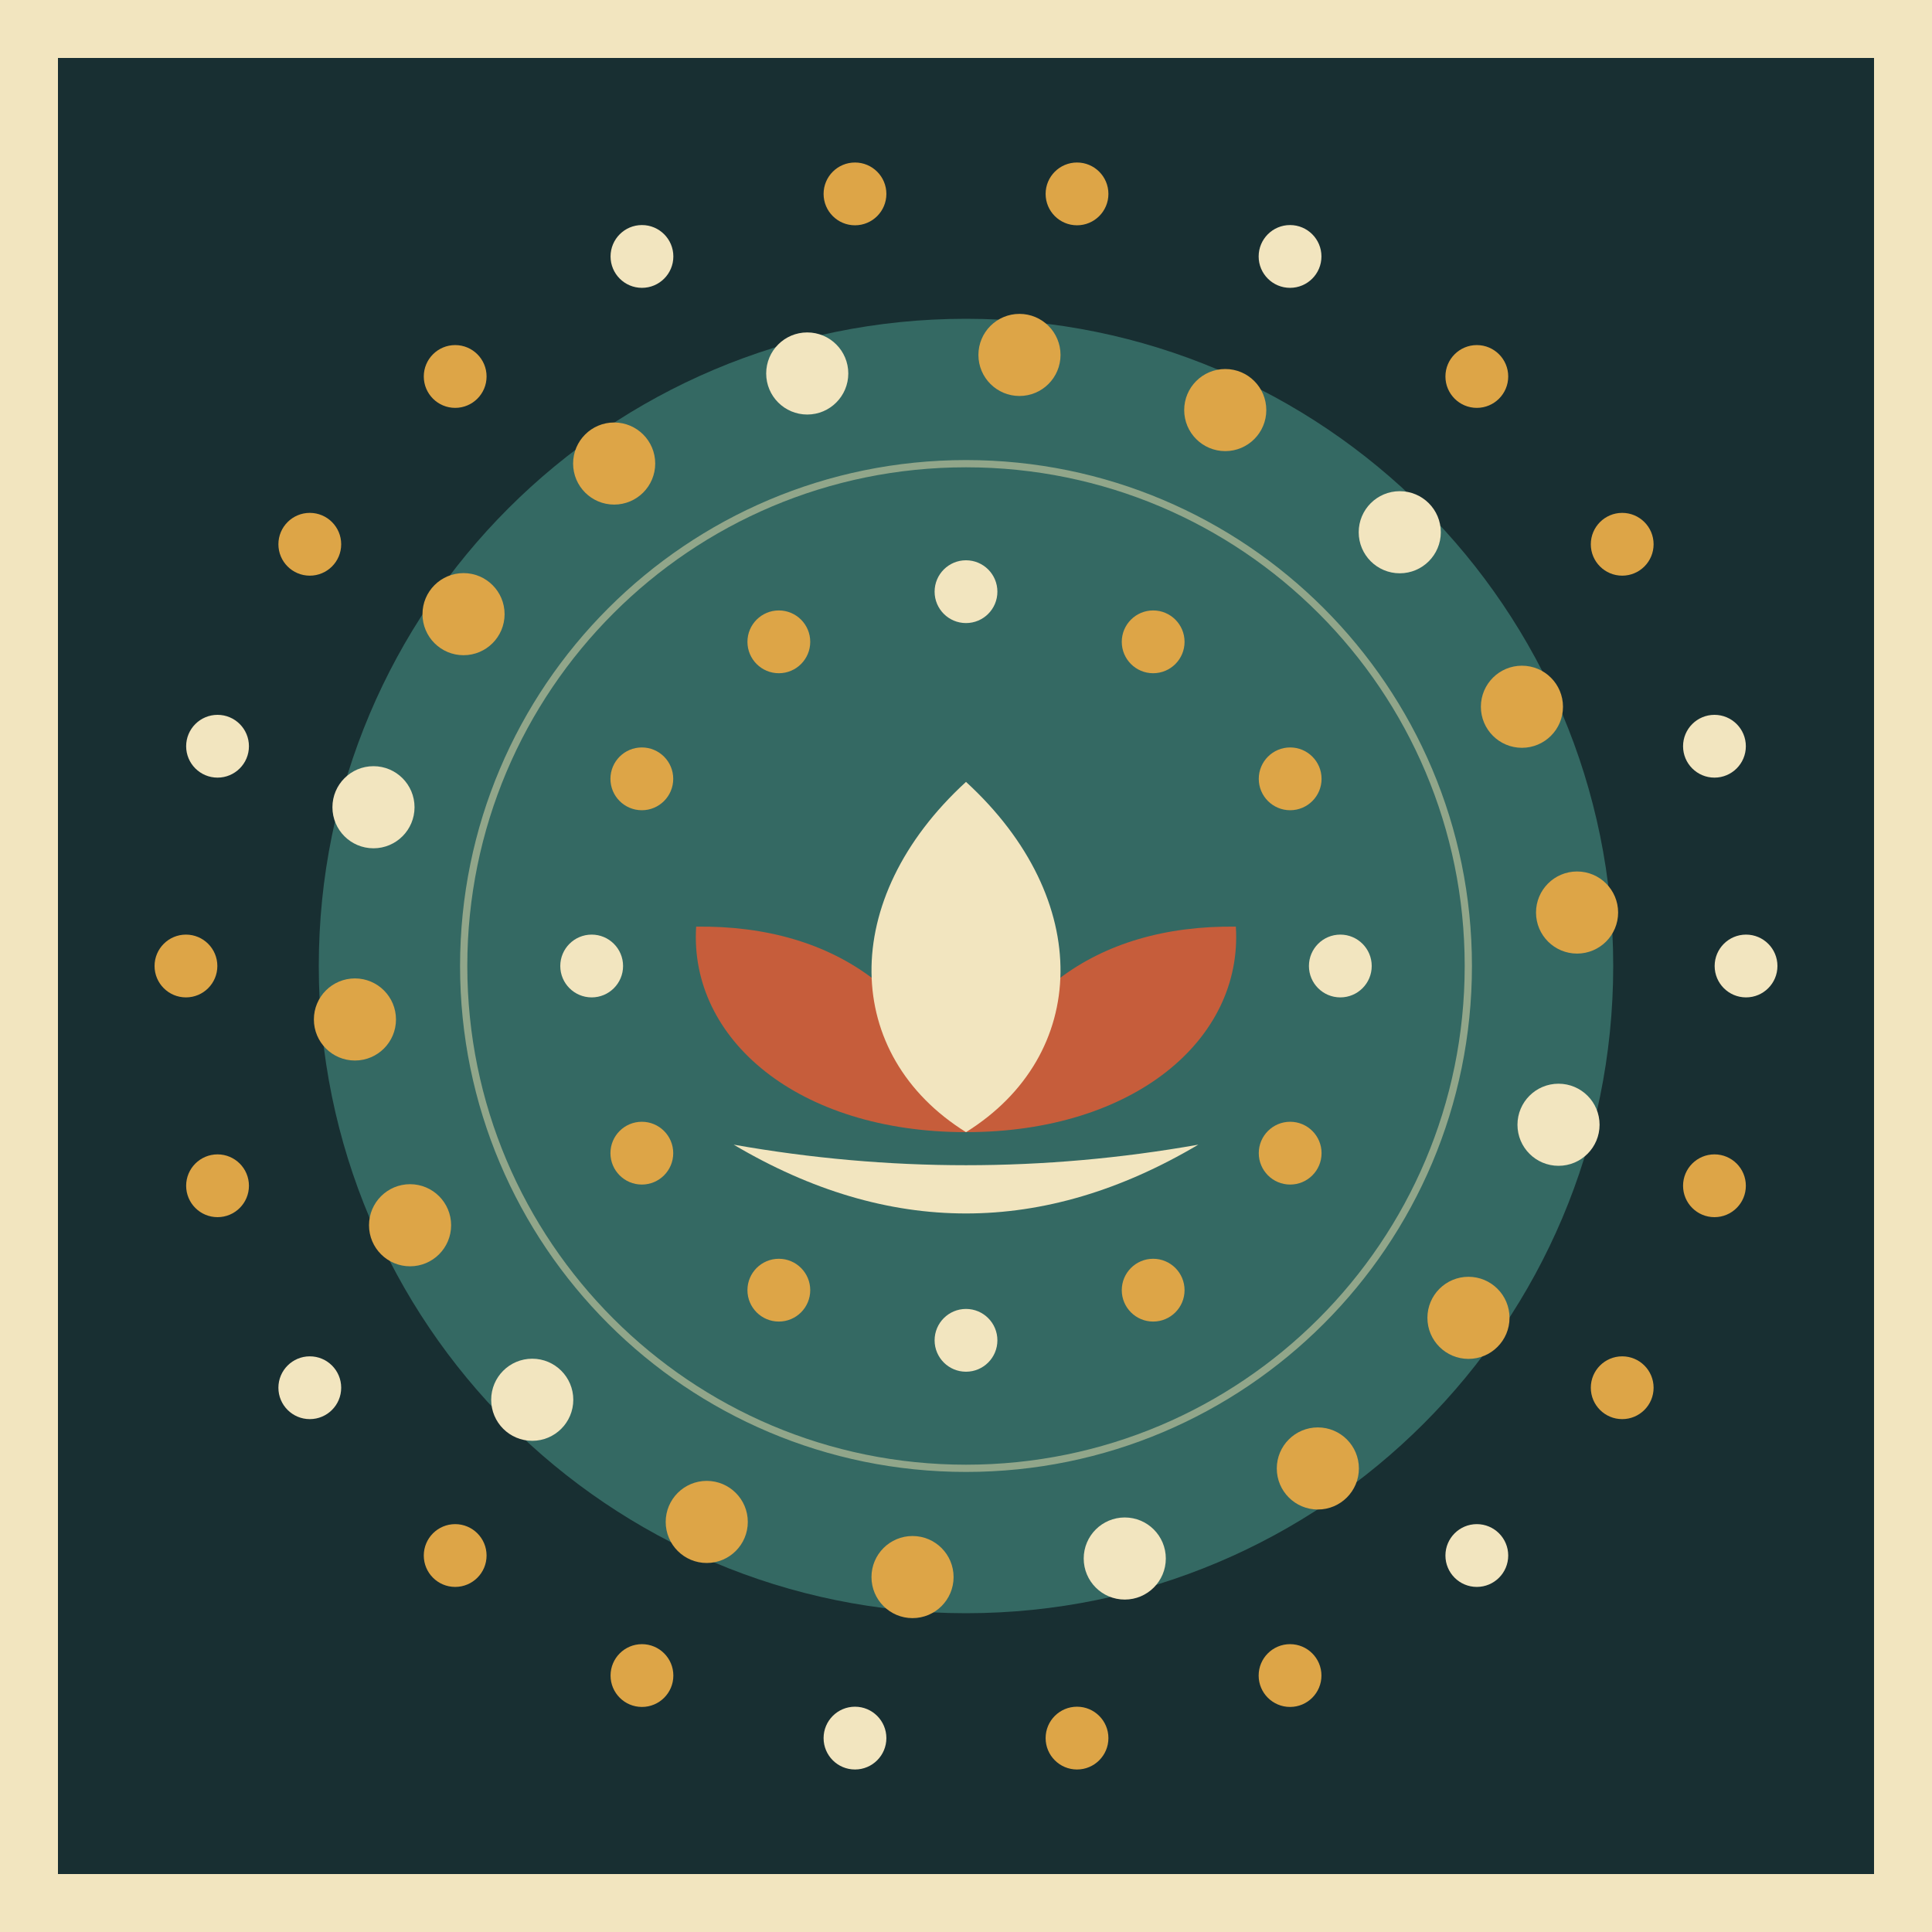
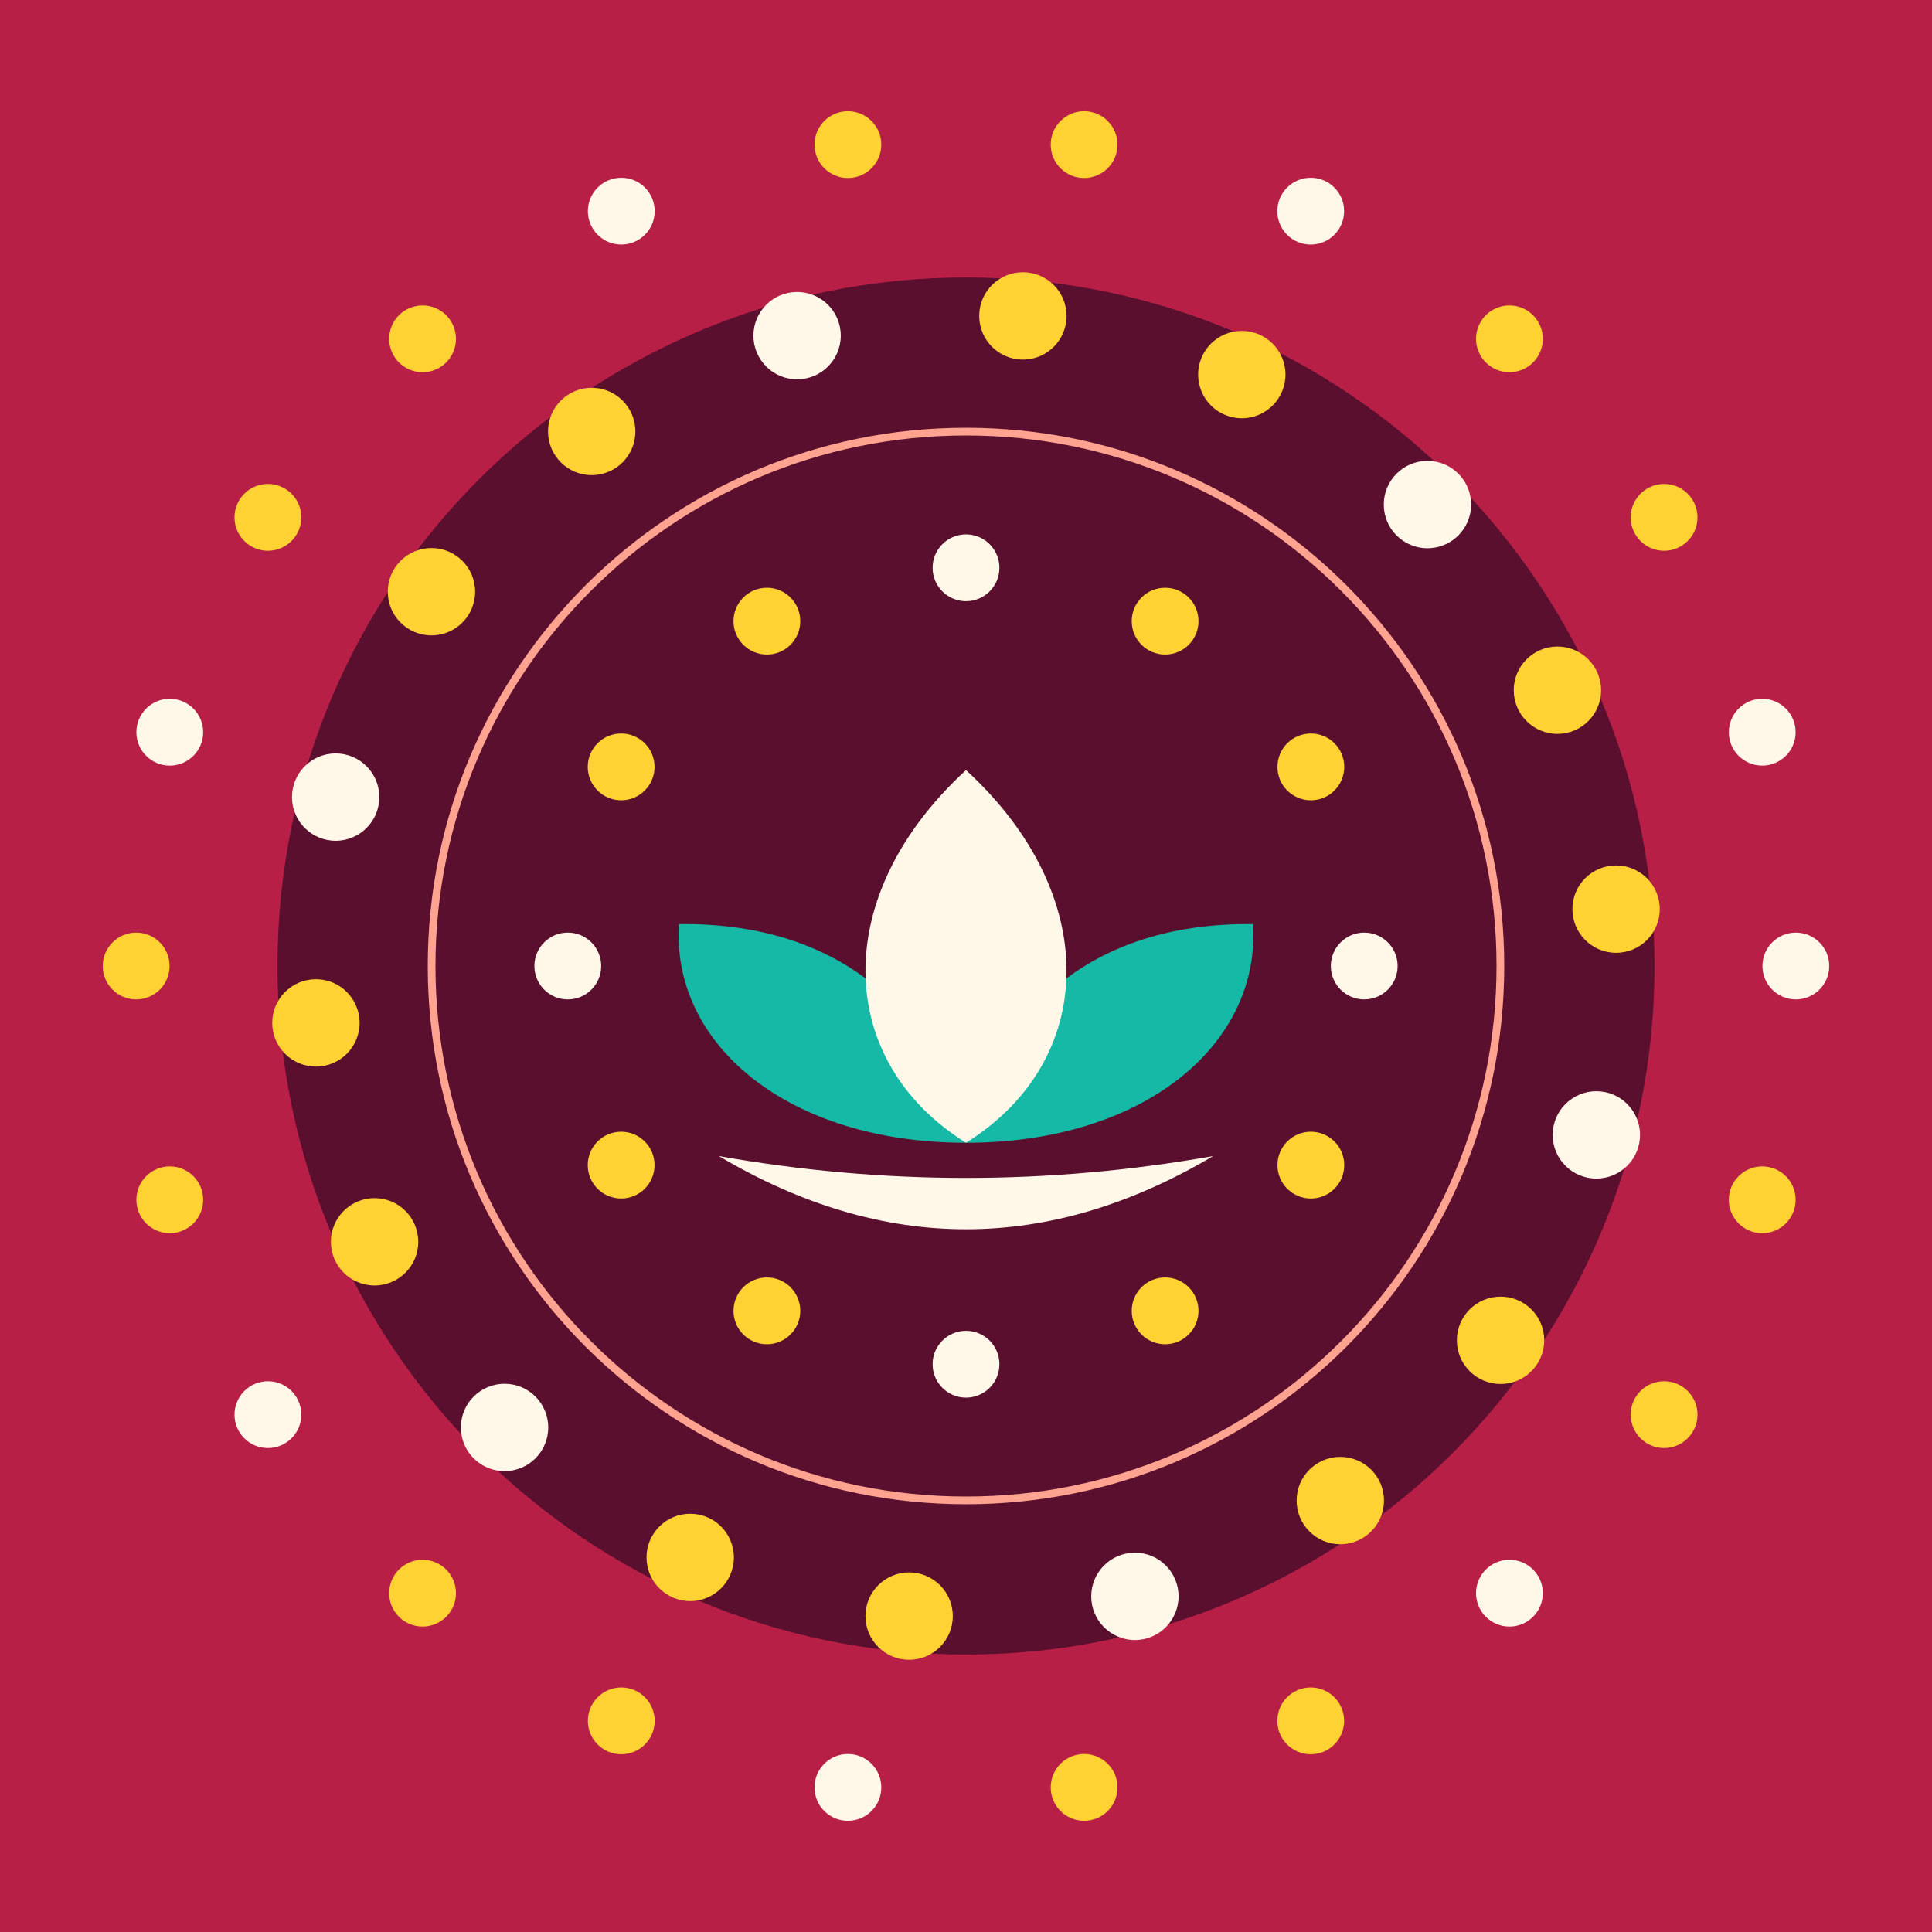
- <svg xmlns="http://www.w3.org/2000/svg" width="800" height="800" viewBox="0 0 800 800" role="img" aria-labelledby="title-mahasamaya desc-mahasamaya">
+ <svg xmlns="http://www.w3.org/2000/svg" width="800" height="800" viewBox="24 24 752 752" role="img" aria-labelledby="title-mahasamaya desc-mahasamaya">
  <defs>
    <clipPath id="crop-mahasamaya">
      <rect x="24" y="24" width="752" height="752" />
    </clipPath>
  </defs>
-   <rect x="0" y="0" width="800" height="800" rx="0" fill="#F2E5BF" />
+   <rect x="0" y="0" width="800" height="800" rx="0" fill="#B81F47" />
  <g clip-path="url(#crop-mahasamaya)">
-     <rect x="24" y="24" width="752" height="752" rx="0" fill="#182F32" />
-     <circle cx="400" cy="400" r="268" fill="#346963" />
-     <circle cx="400" cy="400" r="208" fill="none" stroke="#91A68A" stroke-width="3" />
-     <circle cx="555.0" cy="400.0" r="13" fill="#F2E5BF" />
-     <circle cx="534.23" cy="477.5" r="13" fill="#DDA547" />
-     <circle cx="477.5" cy="534.23" r="13" fill="#DDA547" />
-     <circle cx="400.0" cy="555.0" r="13" fill="#F2E5BF" />
-     <circle cx="322.5" cy="534.23" r="13" fill="#DDA547" />
-     <circle cx="265.77" cy="477.5" r="13" fill="#DDA547" />
-     <circle cx="245.0" cy="400.0" r="13" fill="#F2E5BF" />
-     <circle cx="265.77" cy="322.5" r="13" fill="#DDA547" />
-     <circle cx="322.5" cy="265.77" r="13" fill="#DDA547" />
-     <circle cx="400.0" cy="245.0" r="13" fill="#F2E5BF" />
-     <circle cx="477.5" cy="265.77" r="13" fill="#DDA547" />
-     <circle cx="534.23" cy="322.5" r="13" fill="#DDA547" />
-     <circle cx="645.35" cy="465.74" r="17" fill="#F2E5BF" />
-     <circle cx="608.06" cy="545.69" r="17" fill="#DDA547" />
-     <circle cx="545.69" cy="608.06" r="17" fill="#DDA547" />
-     <circle cx="465.74" cy="645.35" r="17" fill="#F2E5BF" />
-     <circle cx="377.86" cy="653.03" r="17" fill="#DDA547" />
-     <circle cx="292.65" cy="630.2" r="17" fill="#DDA547" />
-     <circle cx="220.39" cy="579.61" r="17" fill="#F2E5BF" />
-     <circle cx="169.8" cy="507.35" r="17" fill="#DDA547" />
-     <circle cx="146.97" cy="422.14" r="17" fill="#DDA547" />
-     <circle cx="154.65" cy="334.26" r="17" fill="#F2E5BF" />
-     <circle cx="191.94" cy="254.31" r="17" fill="#DDA547" />
-     <circle cx="254.31" cy="191.94" r="17" fill="#DDA547" />
-     <circle cx="334.26" cy="154.65" r="17" fill="#F2E5BF" />
-     <circle cx="422.14" cy="146.97" r="17" fill="#DDA547" />
-     <circle cx="507.35" cy="169.8" r="17" fill="#DDA547" />
-     <circle cx="579.61" cy="220.39" r="17" fill="#F2E5BF" />
-     <circle cx="630.2" cy="292.65" r="17" fill="#DDA547" />
-     <circle cx="653.03" cy="377.86" r="17" fill="#DDA547" />
-     <circle cx="723.0" cy="400.0" r="13" fill="#F2E5BF" />
-     <circle cx="709.92" cy="491.0" r="13" fill="#DDA547" />
-     <circle cx="671.72" cy="574.63" r="13" fill="#DDA547" />
-     <circle cx="611.52" cy="644.11" r="13" fill="#F2E5BF" />
-     <circle cx="534.18" cy="693.81" r="13" fill="#DDA547" />
-     <circle cx="445.97" cy="719.71" r="13" fill="#DDA547" />
-     <circle cx="354.03" cy="719.71" r="13" fill="#F2E5BF" />
-     <circle cx="265.82" cy="693.81" r="13" fill="#DDA547" />
-     <circle cx="188.48" cy="644.11" r="13" fill="#DDA547" />
-     <circle cx="128.28" cy="574.63" r="13" fill="#F2E5BF" />
-     <circle cx="90.08" cy="491.0" r="13" fill="#DDA547" />
-     <circle cx="77.0" cy="400.0" r="13" fill="#DDA547" />
-     <circle cx="90.08" cy="309.0" r="13" fill="#F2E5BF" />
-     <circle cx="128.28" cy="225.37" r="13" fill="#DDA547" />
-     <circle cx="188.48" cy="155.89" r="13" fill="#DDA547" />
-     <circle cx="265.82" cy="106.19" r="13" fill="#F2E5BF" />
-     <circle cx="354.03" cy="80.29" r="13" fill="#DDA547" />
-     <circle cx="445.97" cy="80.29" r="13" fill="#DDA547" />
-     <circle cx="534.18" cy="106.19" r="13" fill="#F2E5BF" />
-     <circle cx="611.52" cy="155.89" r="13" fill="#DDA547" />
-     <circle cx="671.72" cy="225.37" r="13" fill="#DDA547" />
-     <circle cx="709.92" cy="309.0" r="13" fill="#F2E5BF" />
+     <rect x="24" y="24" width="752" height="752" rx="0" fill="#B81F47" />
+     <circle cx="400" cy="400" r="268" fill="#5A0F2E" />
+     <circle cx="400" cy="400" r="208" fill="none" stroke="#FFA391" stroke-width="3" />
+     <circle cx="555.0" cy="400.0" r="13" fill="#FFF7E8" />
+     <circle cx="534.23" cy="477.5" r="13" fill="#FFD233" />
+     <circle cx="477.5" cy="534.23" r="13" fill="#FFD233" />
+     <circle cx="400.0" cy="555.0" r="13" fill="#FFF7E8" />
+     <circle cx="322.5" cy="534.23" r="13" fill="#FFD233" />
+     <circle cx="265.77" cy="477.5" r="13" fill="#FFD233" />
+     <circle cx="245.0" cy="400.0" r="13" fill="#FFF7E8" />
+     <circle cx="265.77" cy="322.5" r="13" fill="#FFD233" />
+     <circle cx="322.5" cy="265.77" r="13" fill="#FFD233" />
+     <circle cx="400.0" cy="245.0" r="13" fill="#FFF7E8" />
+     <circle cx="477.5" cy="265.77" r="13" fill="#FFD233" />
+     <circle cx="534.23" cy="322.5" r="13" fill="#FFD233" />
+     <circle cx="645.35" cy="465.74" r="17" fill="#FFF7E8" />
+     <circle cx="608.06" cy="545.69" r="17" fill="#FFD233" />
+     <circle cx="545.69" cy="608.06" r="17" fill="#FFD233" />
+     <circle cx="465.74" cy="645.35" r="17" fill="#FFF7E8" />
+     <circle cx="377.86" cy="653.03" r="17" fill="#FFD233" />
+     <circle cx="292.65" cy="630.2" r="17" fill="#FFD233" />
+     <circle cx="220.39" cy="579.61" r="17" fill="#FFF7E8" />
+     <circle cx="169.8" cy="507.35" r="17" fill="#FFD233" />
+     <circle cx="146.97" cy="422.14" r="17" fill="#FFD233" />
+     <circle cx="154.65" cy="334.26" r="17" fill="#FFF7E8" />
+     <circle cx="191.94" cy="254.31" r="17" fill="#FFD233" />
+     <circle cx="254.31" cy="191.94" r="17" fill="#FFD233" />
+     <circle cx="334.26" cy="154.65" r="17" fill="#FFF7E8" />
+     <circle cx="422.14" cy="146.97" r="17" fill="#FFD233" />
+     <circle cx="507.35" cy="169.8" r="17" fill="#FFD233" />
+     <circle cx="579.61" cy="220.39" r="17" fill="#FFF7E8" />
+     <circle cx="630.2" cy="292.65" r="17" fill="#FFD233" />
+     <circle cx="653.03" cy="377.86" r="17" fill="#FFD233" />
+     <circle cx="723.0" cy="400.0" r="13" fill="#FFF7E8" />
+     <circle cx="709.92" cy="491.0" r="13" fill="#FFD233" />
+     <circle cx="671.72" cy="574.63" r="13" fill="#FFD233" />
+     <circle cx="611.52" cy="644.11" r="13" fill="#FFF7E8" />
+     <circle cx="534.18" cy="693.81" r="13" fill="#FFD233" />
+     <circle cx="445.97" cy="719.71" r="13" fill="#FFD233" />
+     <circle cx="354.03" cy="719.71" r="13" fill="#FFF7E8" />
+     <circle cx="265.82" cy="693.81" r="13" fill="#FFD233" />
+     <circle cx="188.48" cy="644.11" r="13" fill="#FFD233" />
+     <circle cx="128.28" cy="574.63" r="13" fill="#FFF7E8" />
+     <circle cx="90.08" cy="491.0" r="13" fill="#FFD233" />
+     <circle cx="77.0" cy="400.0" r="13" fill="#FFD233" />
+     <circle cx="90.08" cy="309.0" r="13" fill="#FFF7E8" />
+     <circle cx="128.28" cy="225.37" r="13" fill="#FFD233" />
+     <circle cx="188.48" cy="155.89" r="13" fill="#FFD233" />
+     <circle cx="265.82" cy="106.19" r="13" fill="#FFF7E8" />
+     <circle cx="354.03" cy="80.29" r="13" fill="#FFD233" />
+     <circle cx="445.97" cy="80.29" r="13" fill="#FFD233" />
+     <circle cx="534.18" cy="106.19" r="13" fill="#FFF7E8" />
+     <circle cx="611.52" cy="155.89" r="13" fill="#FFD233" />
+     <circle cx="671.72" cy="225.37" r="13" fill="#FFD233" />
+     <circle cx="709.92" cy="309.0" r="13" fill="#FFF7E8" />
    <g transform="translate(400 454) scale(0.74)">
-       <path d="M0 20C-94 20-155-32-151-95C-72-96-17-55 0 20Z" fill="#C65D3B" />
-       <path d="M0 20C94 20 155-32 151-95C72-96 17-55 0 20Z" fill="#C65D3B" />
-       <path d="M0 20C-69-23-72-110 0-176C72-110 69-23 0 20Z" fill="#F2E5BF" />
-       <path d="M-130 27Q0 104 130 27Q0 50-130 27Z" fill="#F2E5BF" />
+       <path d="M0 20C-94 20-155-32-151-95C-72-96-17-55 0 20Z" fill="#16B8A6" />
+       <path d="M0 20C94 20 155-32 151-95C72-96 17-55 0 20Z" fill="#16B8A6" />
+       <path d="M0 20C-69-23-72-110 0-176C72-110 69-23 0 20Z" fill="#FFF7E8" />
+       <path d="M-130 27Q0 104 130 27Q0 50-130 27Z" fill="#FFF7E8" />
    </g>
  </g>
</svg>
